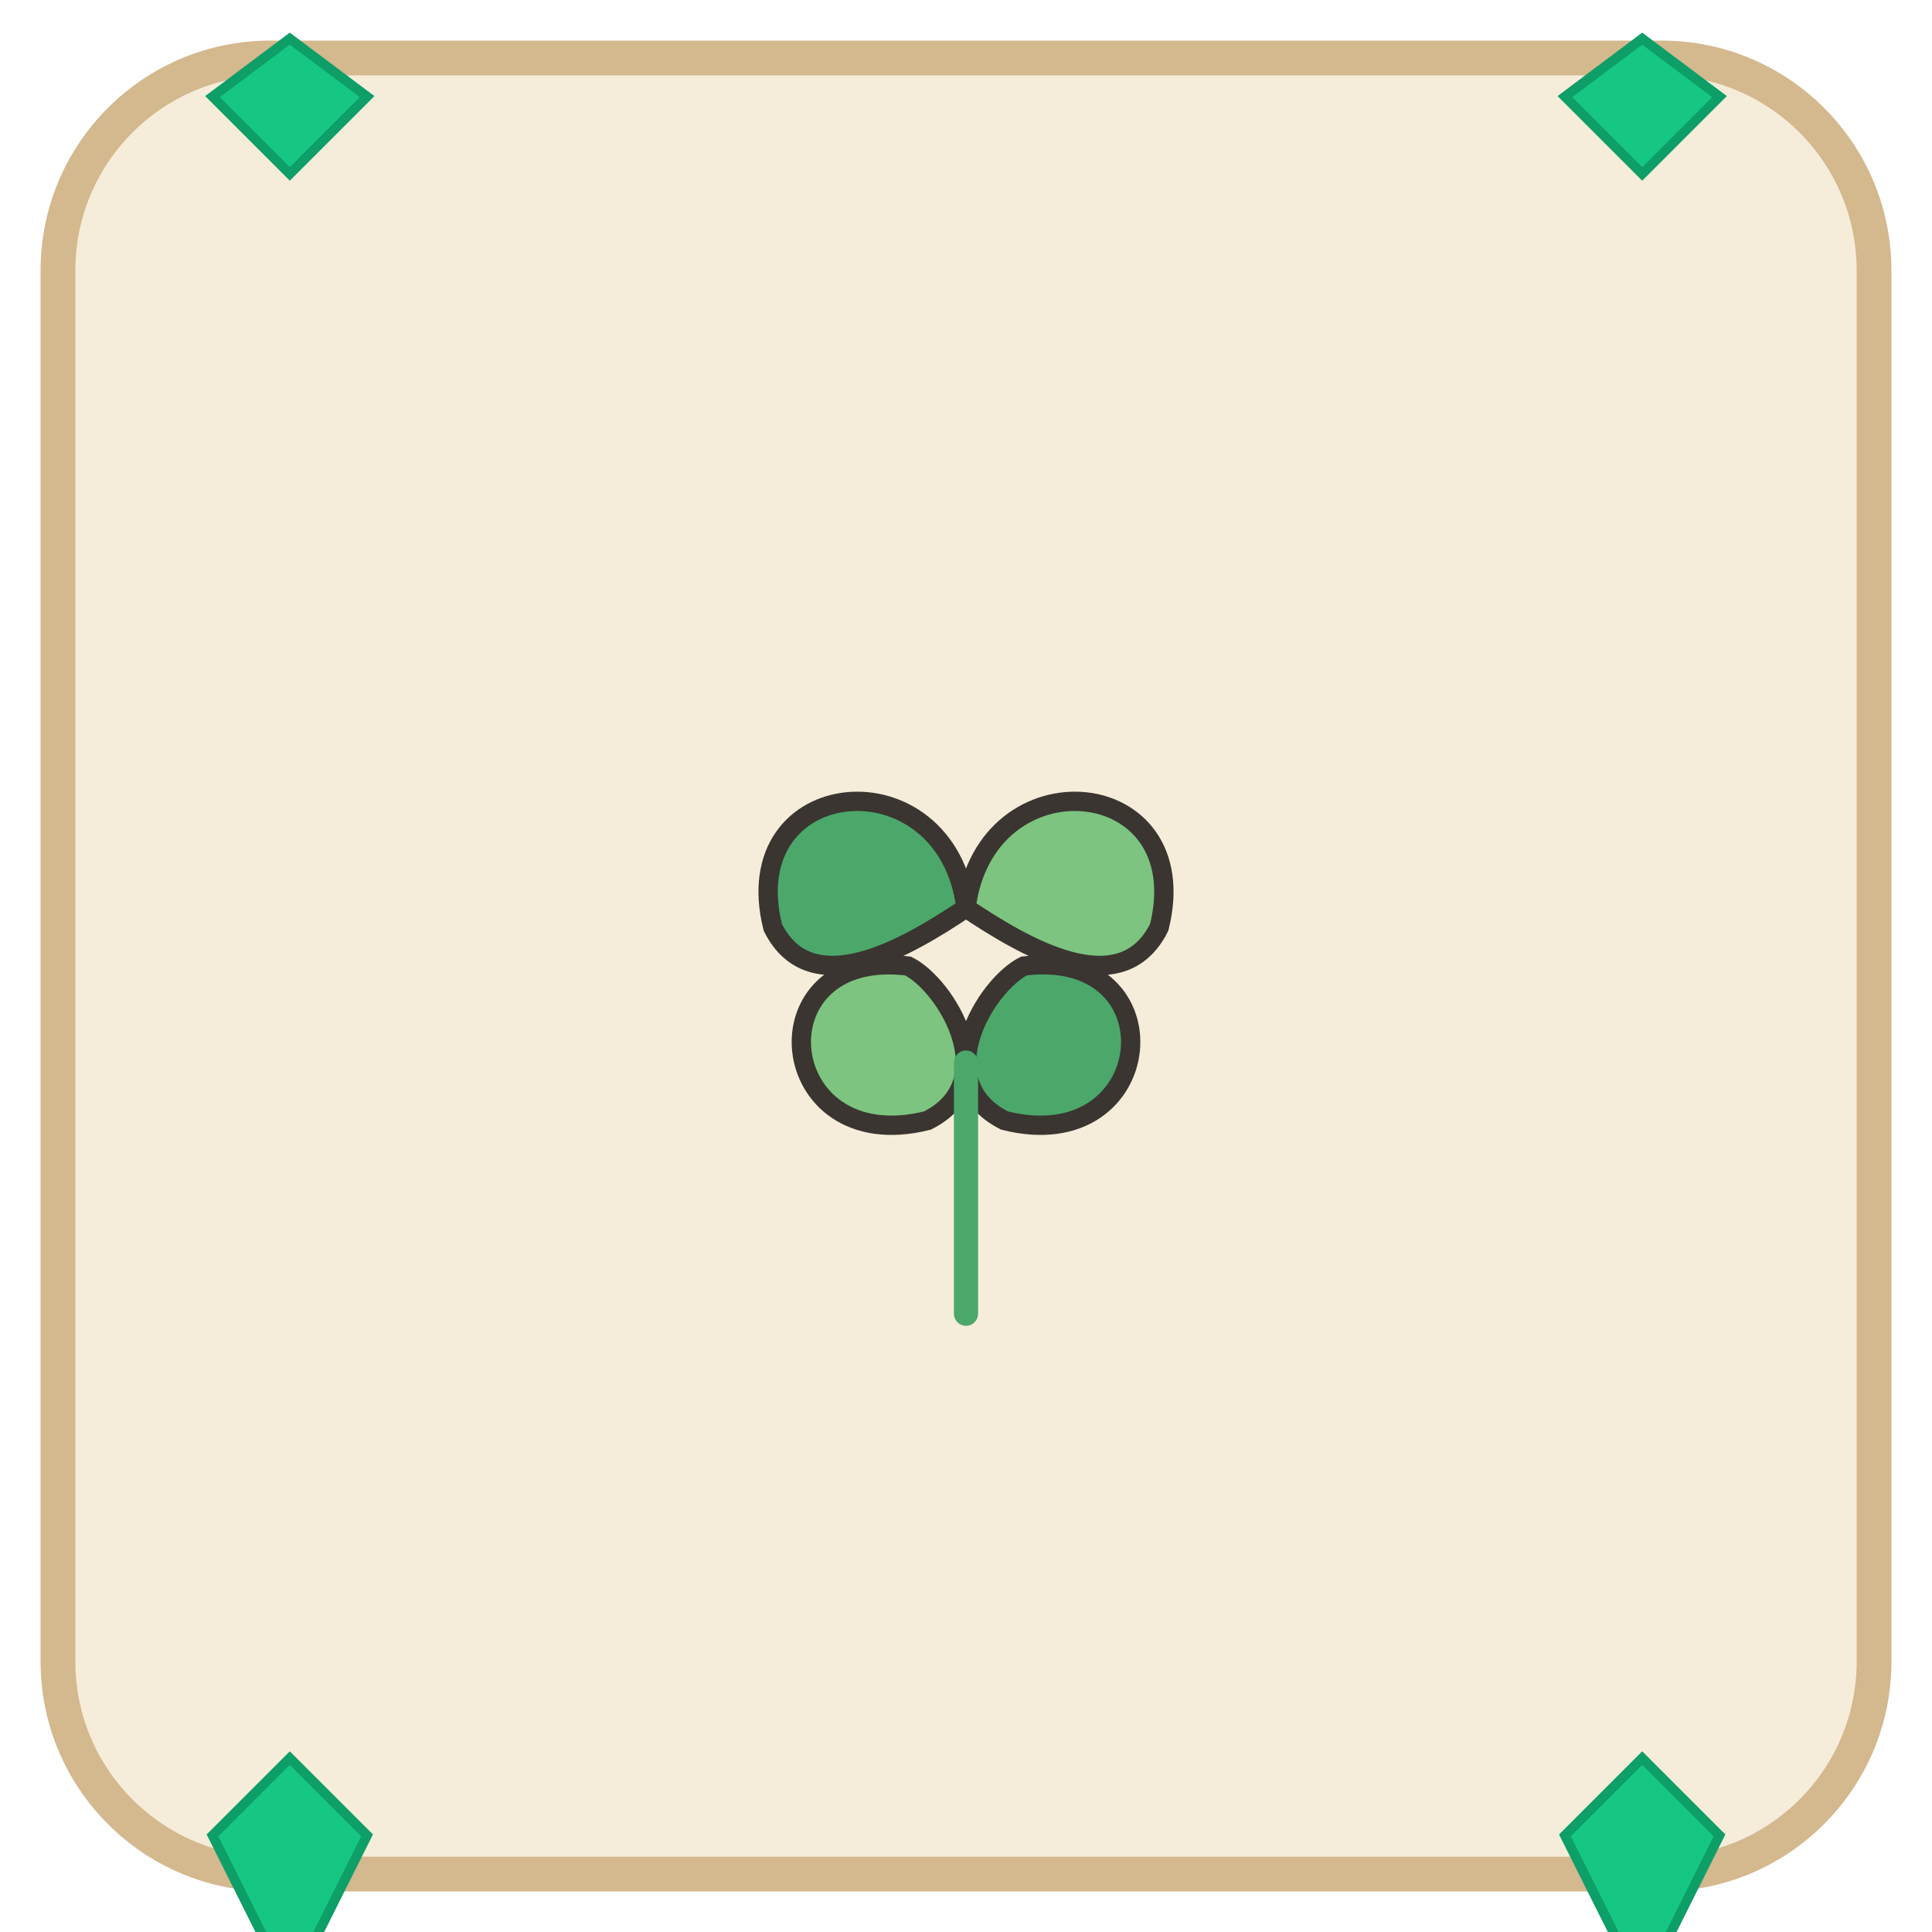
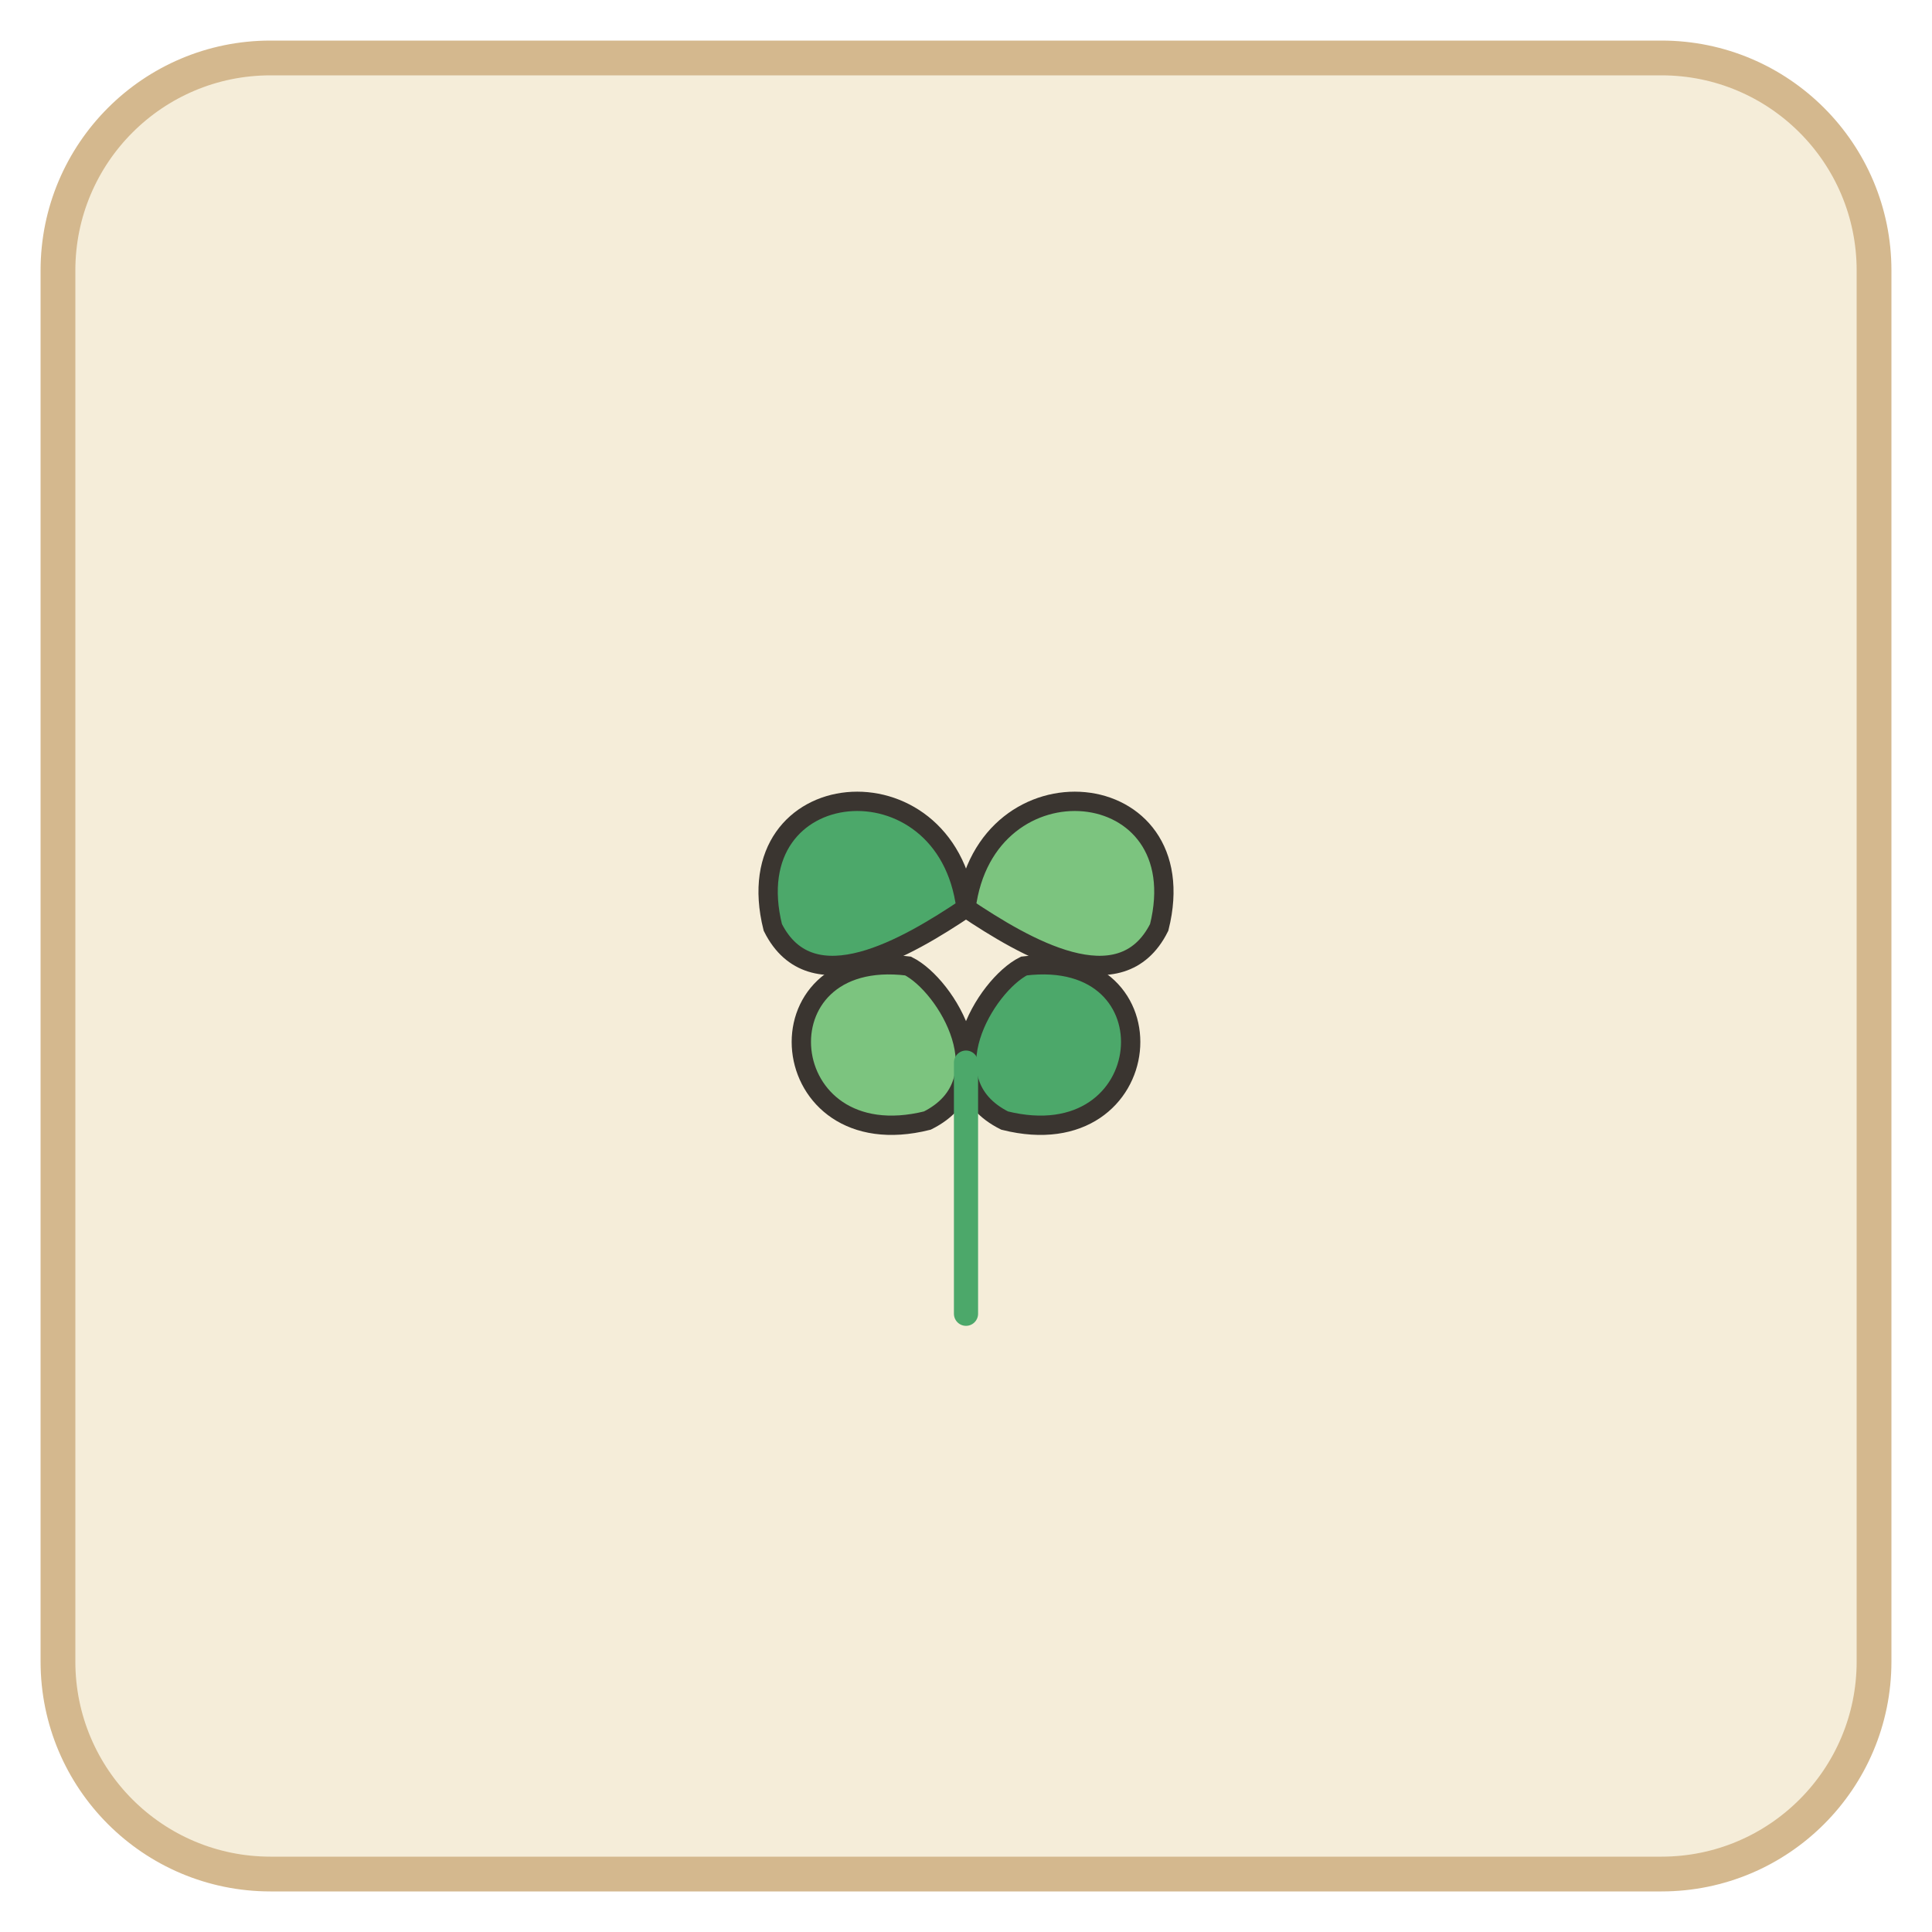
<svg xmlns="http://www.w3.org/2000/svg" viewBox="0 0 200 200" width="200" height="200">
  <rect x="6" y="6" width="188" height="188" rx="22" ry="22" fill="#F5EDD9" stroke="#D4B88E" stroke-width="3.6" />
-   <polygon points="22,10 30,4 38,10 30,18" fill="#16C784" stroke="#0E9E68" stroke-width="1" />
-   <polygon points="162,10 170,4 178,10 170,18" fill="#16C784" stroke="#0E9E68" stroke-width="1" />
-   <polygon points="22,190 30,206 38,190 30,182" fill="#16C784" stroke="#0E9E68" stroke-width="1" />
-   <polygon points="162,190 170,206 178,190 170,182" fill="#16C784" stroke="#0E9E68" stroke-width="1" />
  <g transform="translate(0, 0)">
    <path d="M100,94              C98,78 76,80 80,96              C84,104 94,98 100,94              Z" fill="#4CA86A" stroke="#3A3530" stroke-width="2" />
    <path d="M100,94              C102,78 124,80 120,96              C116,104 106,98 100,94              Z" fill="#7CC47F" stroke="#3A3530" stroke-width="2" />
    <path d="M94,100              C78,98 80,120 96,116              C104,112 98,102 94,100              Z" fill="#7CC47F" stroke="#3A3530" stroke-width="2" />
    <path d="M106,100              C122,98 120,120 104,116              C96,112 102,102 106,100              Z" fill="#4CA86A" stroke="#3A3530" stroke-width="2" />
    <line x1="100" y1="110" x2="100" y2="136" stroke="#4CA86A" stroke-width="2.5" stroke-linecap="round" />
  </g>
</svg>
